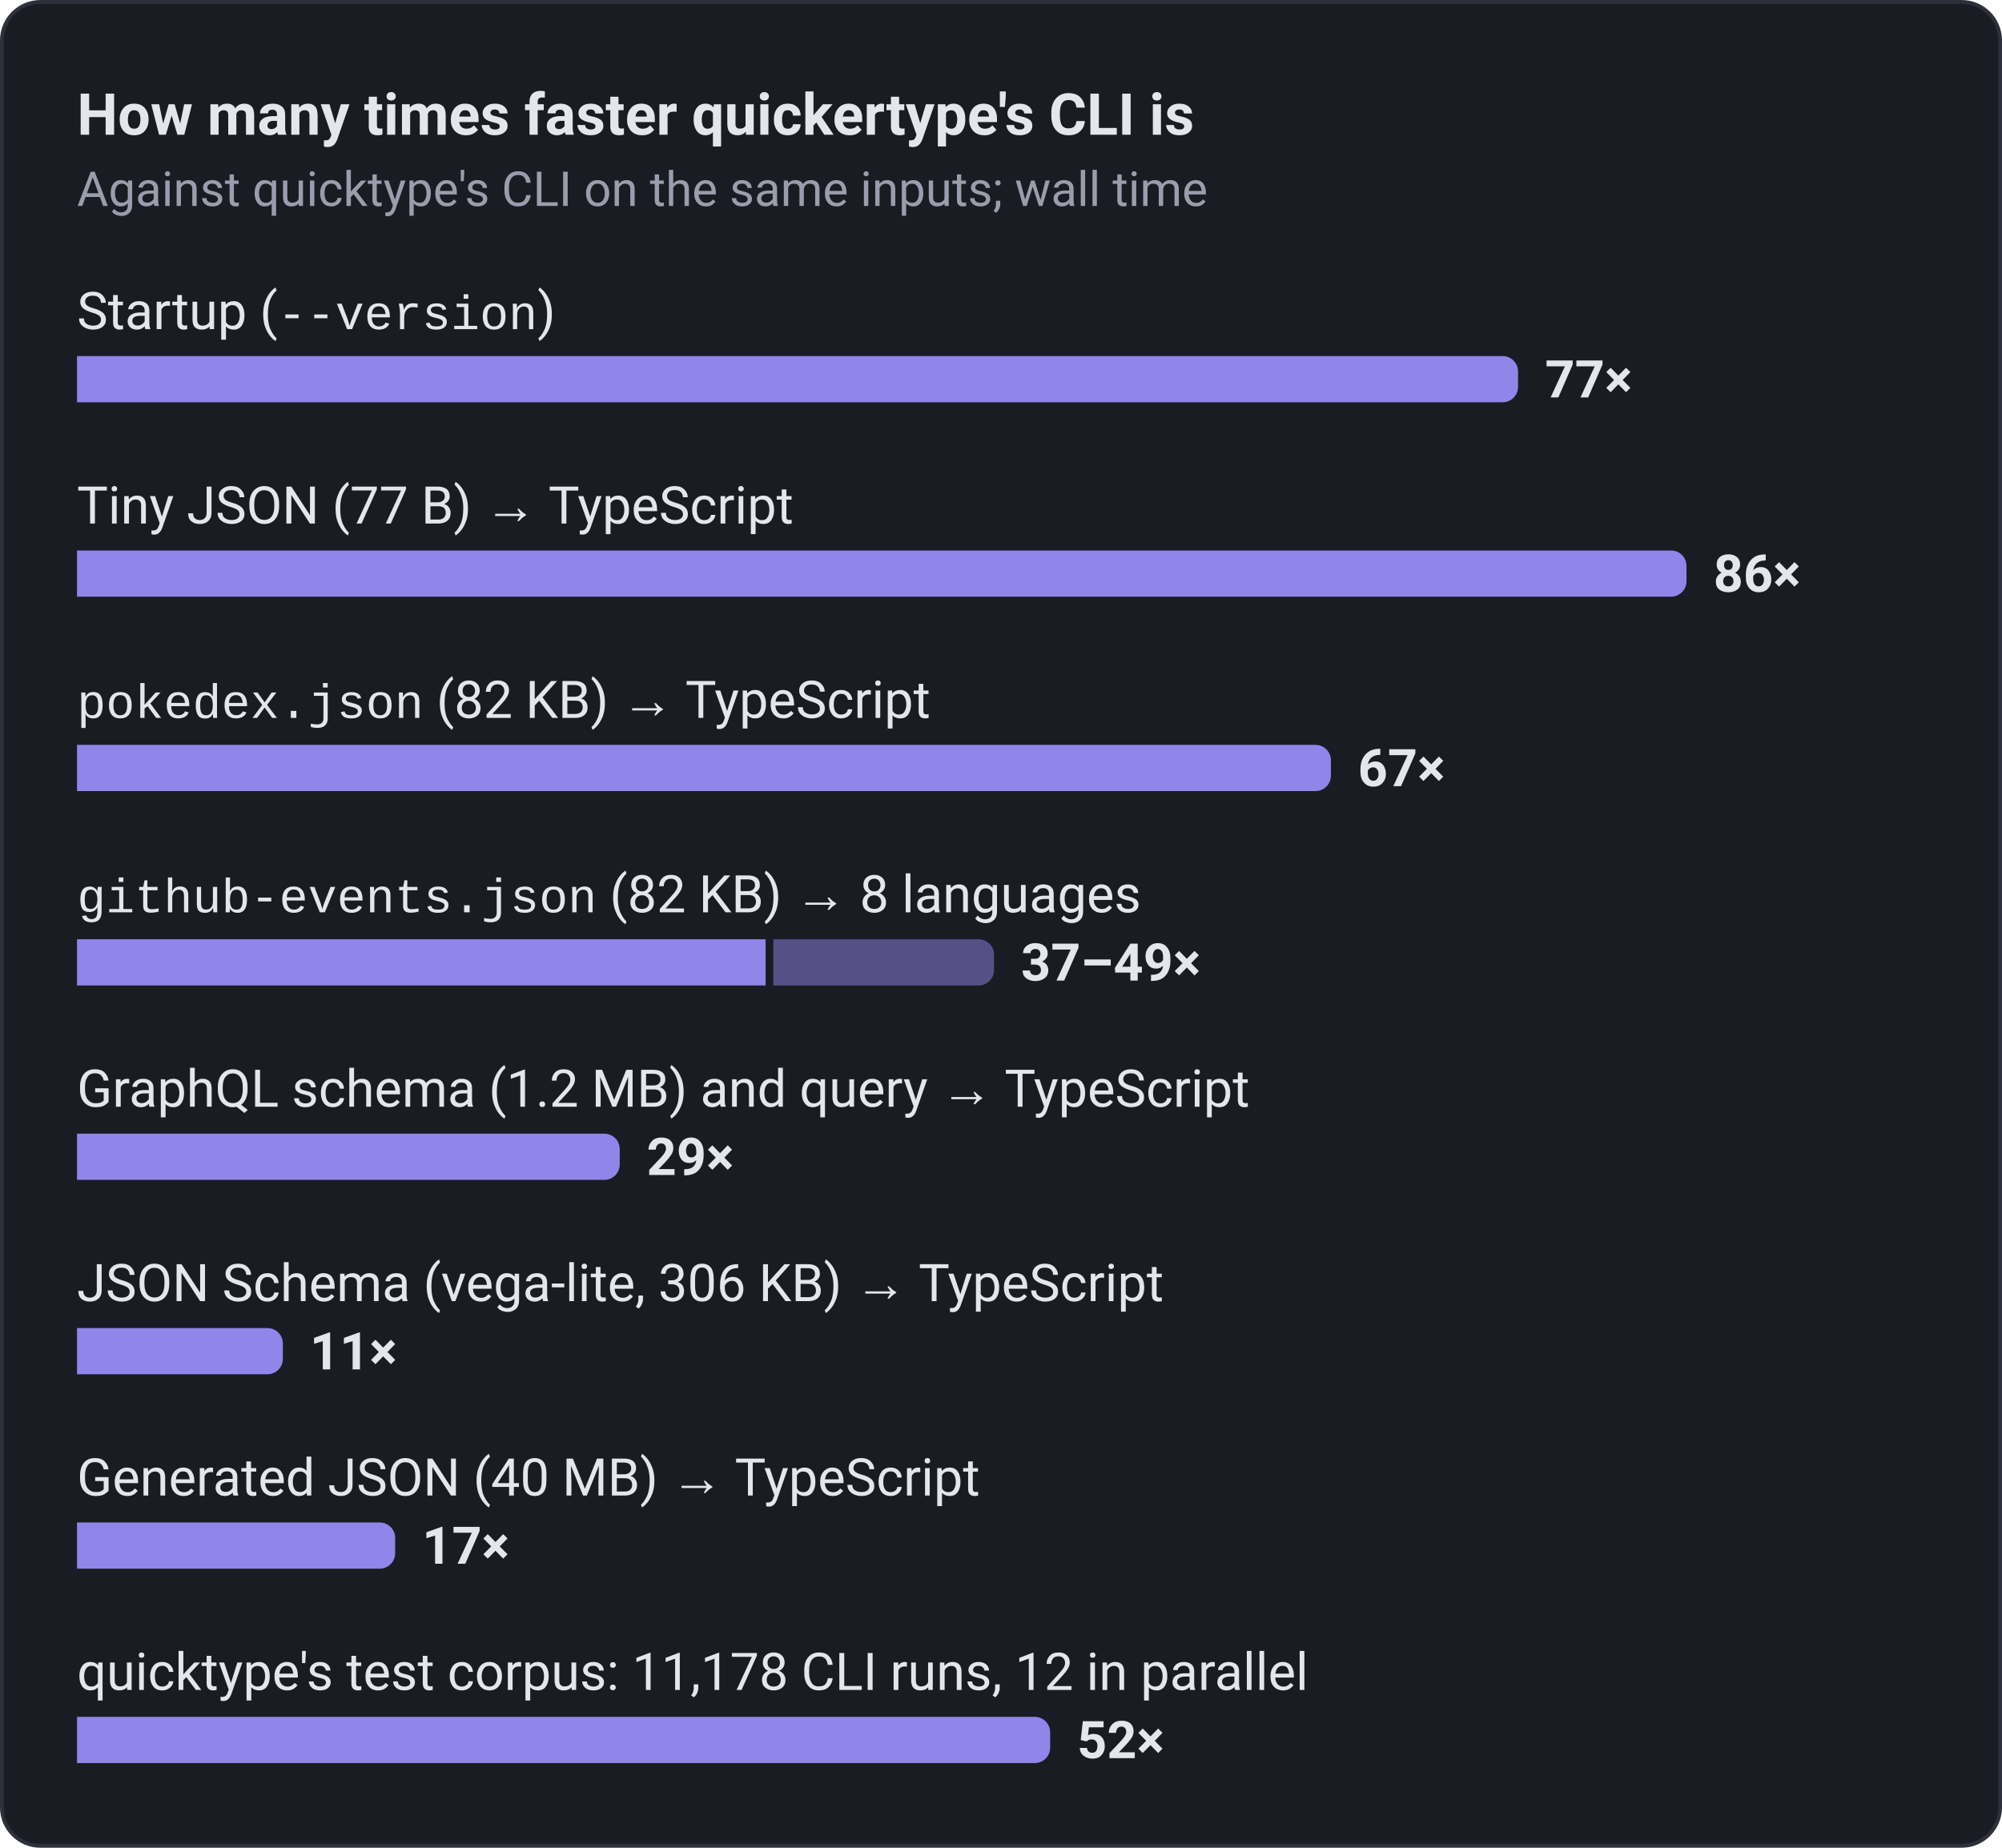
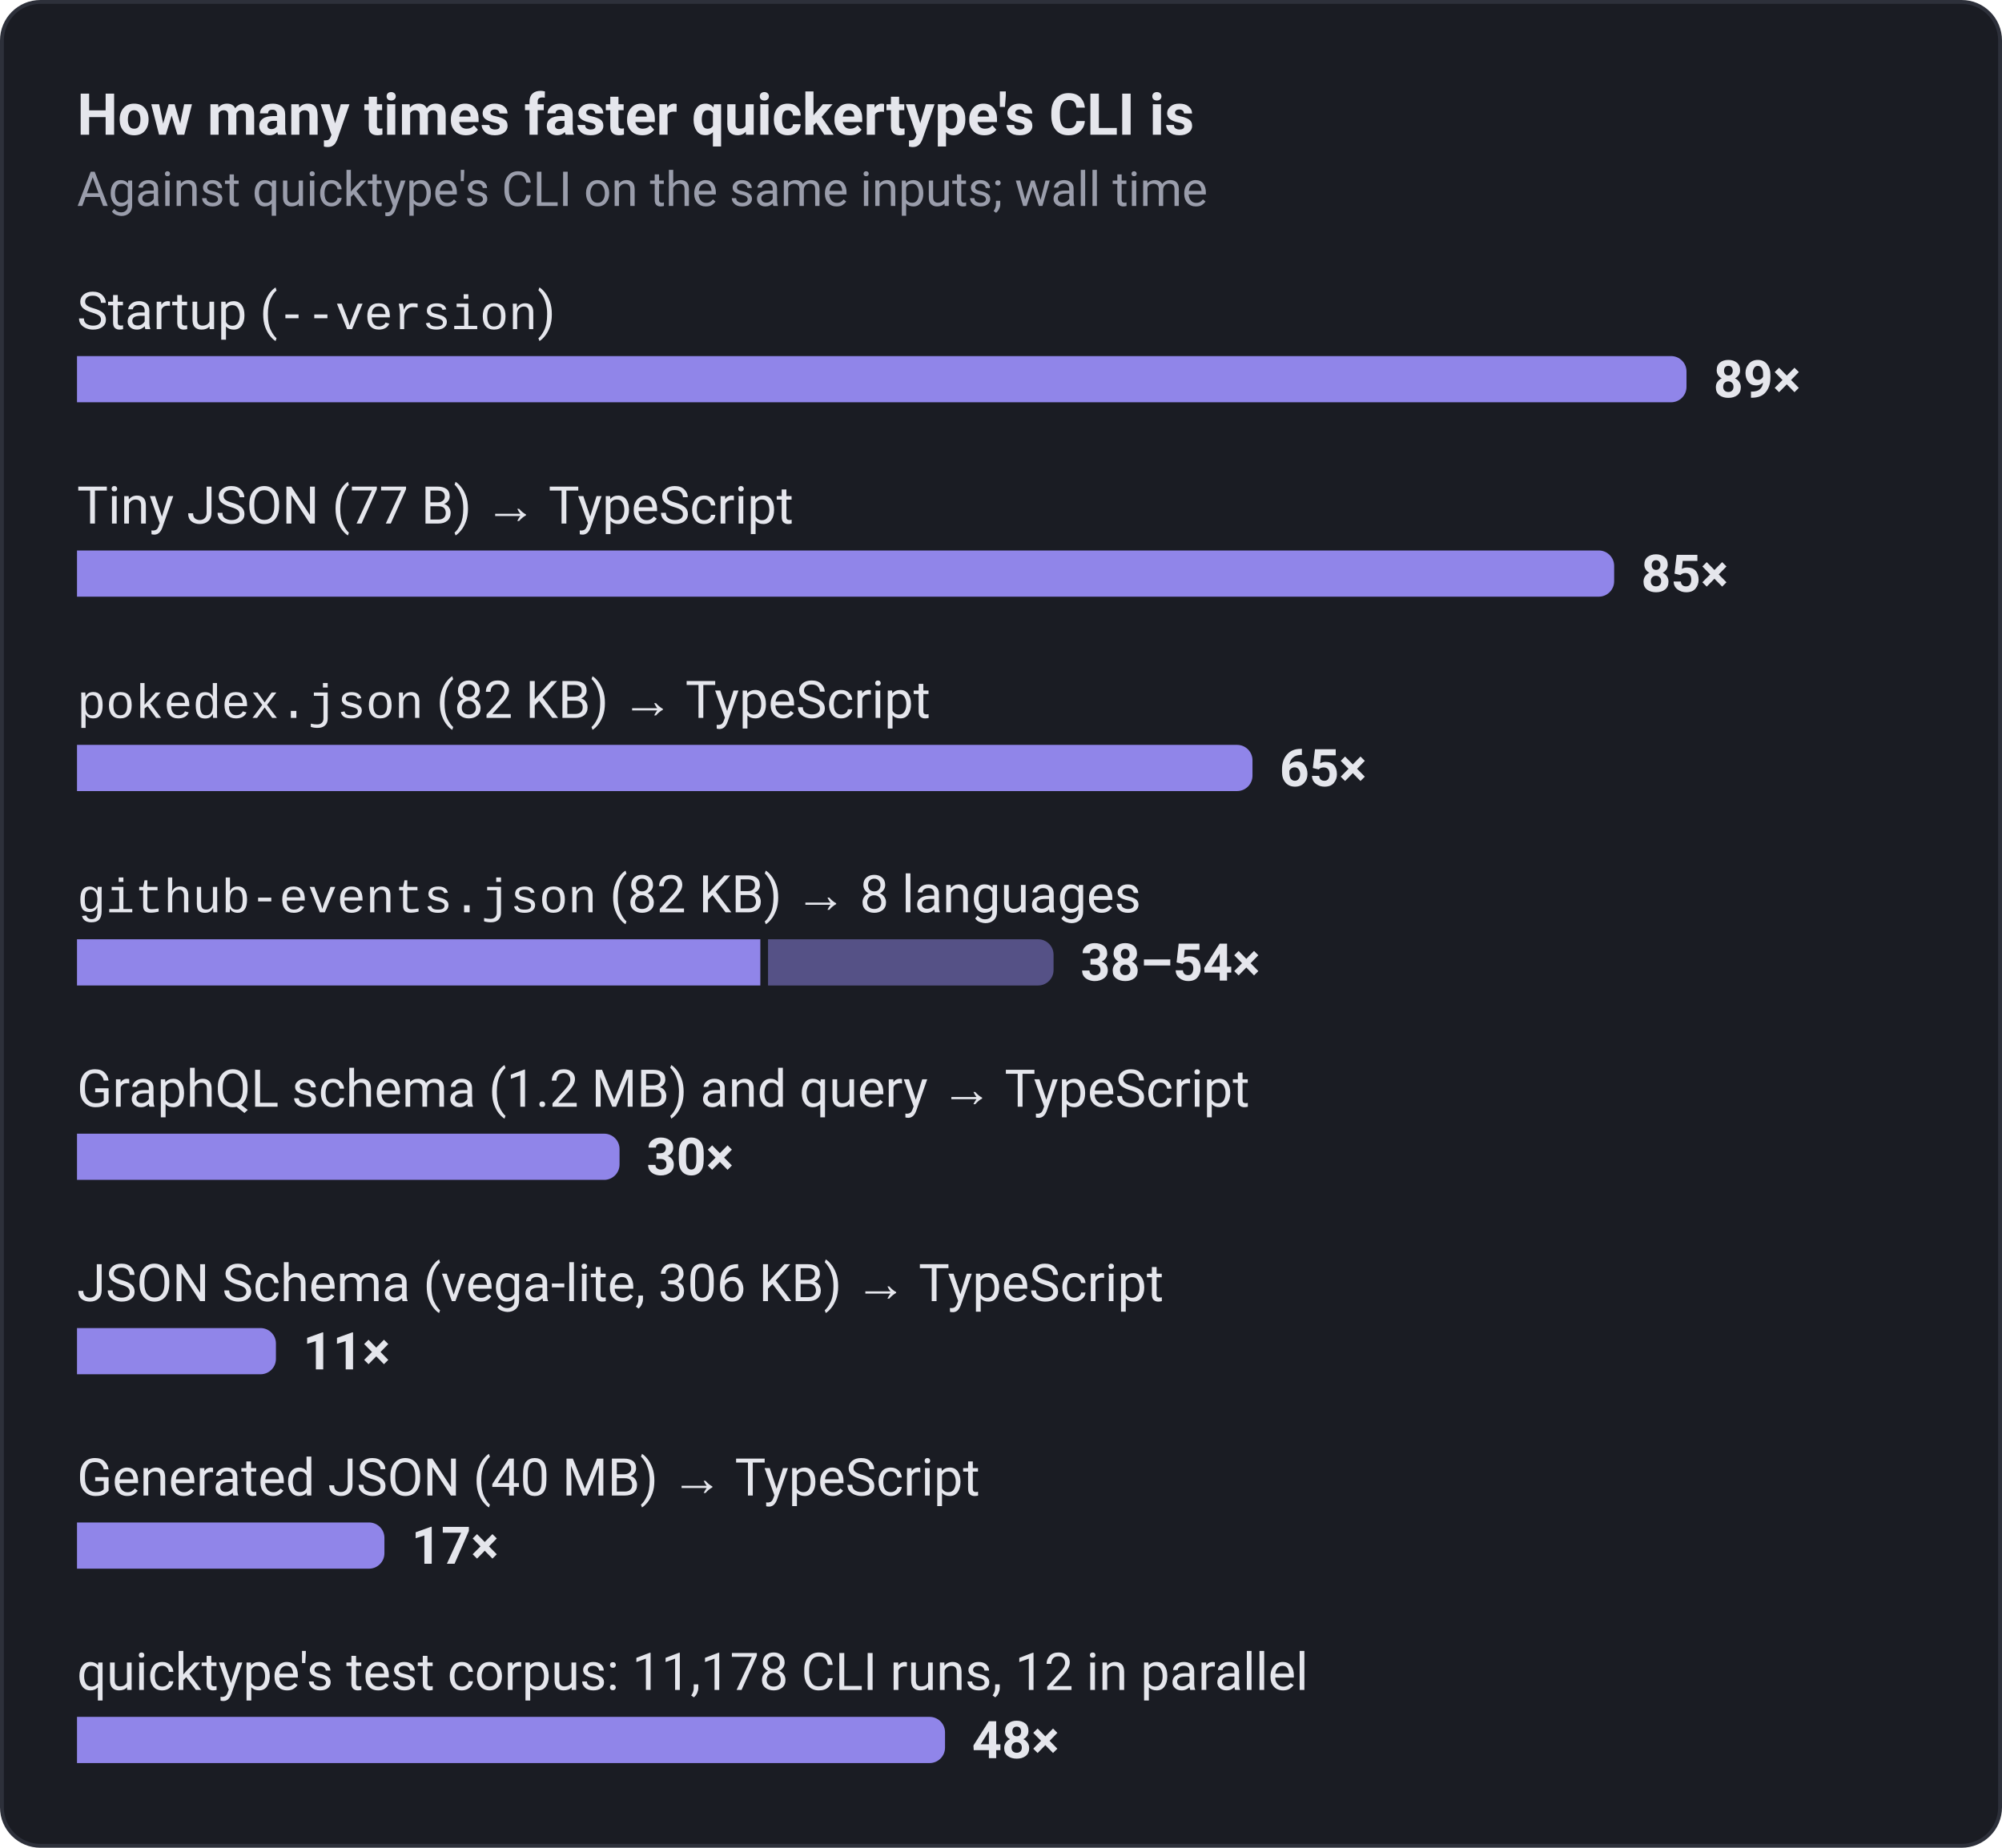
<svg xmlns="http://www.w3.org/2000/svg" width="520" height="480" viewBox="0 0 520 480" role="img" aria-labelledby="title desc" font-family="system-ui, -apple-system, 'Segoe UI', Roboto, 'Helvetica Neue', Arial, sans-serif">
  <rect x="0.5" y="0.5" width="519" height="479" rx="10" fill="#1a1c23" stroke="#2d303a" />
  <text x="20" y="35" font-size="15" font-weight="600" fill="#e5e6ec">How many times faster quickertype's CLI is</text>
  <text x="20" y="53.5" font-size="12.5" fill="#9a9dab">Against quicktype's CLI on the same inputs; wall time</text>
  <text x="20" y="85.5" font-size="13.5" fill="#e5e6ec">Startup (<tspan font-family="ui-monospace, SFMono-Regular, 'SF Mono', Menlo, Consolas, 'Liberation Mono', monospace" font-size="12.5">--version</tspan>)</text>
-   <path d="M20 92.5H390.3A4 4 0 0 1 394.3 96.5V100.5A4 4 0 0 1 390.3 104.5H20Z" fill="#9085e9" />
-   <text x="401.3" y="103.23" font-size="13.5" font-weight="600" fill="#e5e6ec">77×</text>
+   <path d="M20 92.5H434.05A4 4 0 0 1 438.05 96.5V100.5A4 4 0 0 1 434.05 104.5H20Z" fill="#9085e9" />
+   <text x="445.05" y="103.23" font-size="13.5" font-weight="600" fill="#e5e6ec">89×</text>
  <text x="20" y="136" font-size="13.5" fill="#e5e6ec">Tiny JSON (77 B) → TypeScript</text>
-   <path d="M20 143H434.05A4 4 0 0 1 438.05 147V151A4 4 0 0 1 434.05 155H20Z" fill="#9085e9" />
-   <text x="445.05" y="153.73" font-size="13.5" font-weight="600" fill="#e5e6ec">86×</text>
+   <path d="M20 143H415.26A4 4 0 0 1 419.26 147V151A4 4 0 0 1 415.26 155H20Z" fill="#9085e9" />
+   <text x="426.26" y="153.73" font-size="13.5" font-weight="600" fill="#e5e6ec">85×</text>
  <text x="20" y="186.5" font-size="13.5" fill="#e5e6ec">
    <tspan font-family="ui-monospace, SFMono-Regular, 'SF Mono', Menlo, Consolas, 'Liberation Mono', monospace" font-size="12.5">pokedex.json</tspan> (82 KB) → TypeScript</text>
-   <path d="M20 193.5H341.69A4 4 0 0 1 345.69 197.5V201.5A4 4 0 0 1 341.69 205.5H20Z" fill="#9085e9" />
-   <text x="352.69" y="204.23" font-size="13.5" font-weight="600" fill="#e5e6ec">67×</text>
+   <path d="M20 193.5H321.32A4 4 0 0 1 325.32 197.5V201.5A4 4 0 0 1 321.32 205.5H20Z" fill="#9085e9" />
+   <text x="332.32" y="204.23" font-size="13.5" font-weight="600" fill="#e5e6ec">65×</text>
  <text x="20" y="237" font-size="13.5" fill="#e5e6ec">
    <tspan font-family="ui-monospace, SFMono-Regular, 'SF Mono', Menlo, Consolas, 'Liberation Mono', monospace" font-size="12.5">github-events.json</tspan> (82 KB) → 8 languages</text>
-   <rect x="20" y="244" width="178.86" height="12" fill="#9085e9" />
-   <path d="M200.86 244H254.19A4 4 0 0 1 258.19 248V252A4 4 0 0 1 254.19 256H200.86Z" fill="#555186" />
-   <text x="265.19" y="254.73" font-size="13.5" font-weight="600" fill="#e5e6ec">37–49×</text>
+   <rect x="20" y="244" width="177.49" height="12" fill="#9085e9" />
+   <path d="M199.49 244H269.65A4 4 0 0 1 273.65 248V252A4 4 0 0 1 269.65 256H199.49Z" fill="#555186" />
+   <text x="280.65" y="254.73" font-size="13.5" font-weight="600" fill="#e5e6ec">38–54×</text>
  <text x="20" y="287.5" font-size="13.5" fill="#e5e6ec">GraphQL schema (1.2 MB) and query → TypeScript</text>
-   <path d="M20 294.5H156.97A4 4 0 0 1 160.97 298.5V302.5A4 4 0 0 1 156.97 306.5H20Z" fill="#9085e9" />
-   <text x="167.97" y="305.23" font-size="13.5" font-weight="600" fill="#e5e6ec">29×</text>
+   <path d="M20 294.5H156.92A4 4 0 0 1 160.92 298.5V302.5A4 4 0 0 1 156.92 306.5H20Z" fill="#9085e9" />
+   <text x="167.92" y="305.23" font-size="13.5" font-weight="600" fill="#e5e6ec">30×</text>
  <text x="20" y="338" font-size="13.5" fill="#e5e6ec">JSON Schema (vega-lite, 306 KB) → TypeScript</text>
-   <path d="M20 345H69.47A4 4 0 0 1 73.47 349V353A4 4 0 0 1 69.47 357H20Z" fill="#9085e9" />
-   <text x="80.47" y="355.73" font-size="13.5" font-weight="600" fill="#e5e6ec">11×</text>
+   <path d="M20 345H67.67A4 4 0 0 1 71.67 349V353A4 4 0 0 1 67.67 357H20Z" fill="#9085e9" />
+   <text x="78.67" y="355.73" font-size="13.5" font-weight="600" fill="#e5e6ec">11×</text>
  <text x="20" y="388.5" font-size="13.5" fill="#e5e6ec">Generated JSON (40 MB) → TypeScript</text>
-   <path d="M20 395.5H98.64A4 4 0 0 1 102.64 399.5V403.5A4 4 0 0 1 98.64 407.5H20Z" fill="#9085e9" />
-   <text x="109.64" y="406.23" font-size="13.5" font-weight="600" fill="#e5e6ec">17×</text>
+   <path d="M20 395.5H95.85A4 4 0 0 1 99.85 399.5V403.5A4 4 0 0 1 95.85 407.5H20Z" fill="#9085e9" />
+   <text x="106.85" y="406.23" font-size="13.5" font-weight="600" fill="#e5e6ec">17×</text>
  <text x="20" y="439" font-size="13.5" fill="#e5e6ec">quicktype's test corpus: 11,178 CLI runs, 12 in parallel</text>
-   <path d="M20 446H268.77A4 4 0 0 1 272.77 450V454A4 4 0 0 1 268.77 458H20Z" fill="#9085e9" />
-   <text x="279.77" y="456.73" font-size="13.5" font-weight="600" fill="#e5e6ec">52×</text>
+   <path d="M20 446H241.46A4 4 0 0 1 245.46 450V454A4 4 0 0 1 241.46 458H20Z" fill="#9085e9" />
+   <text x="252.46" y="456.73" font-size="13.5" font-weight="600" fill="#e5e6ec">48×</text>
</svg>
